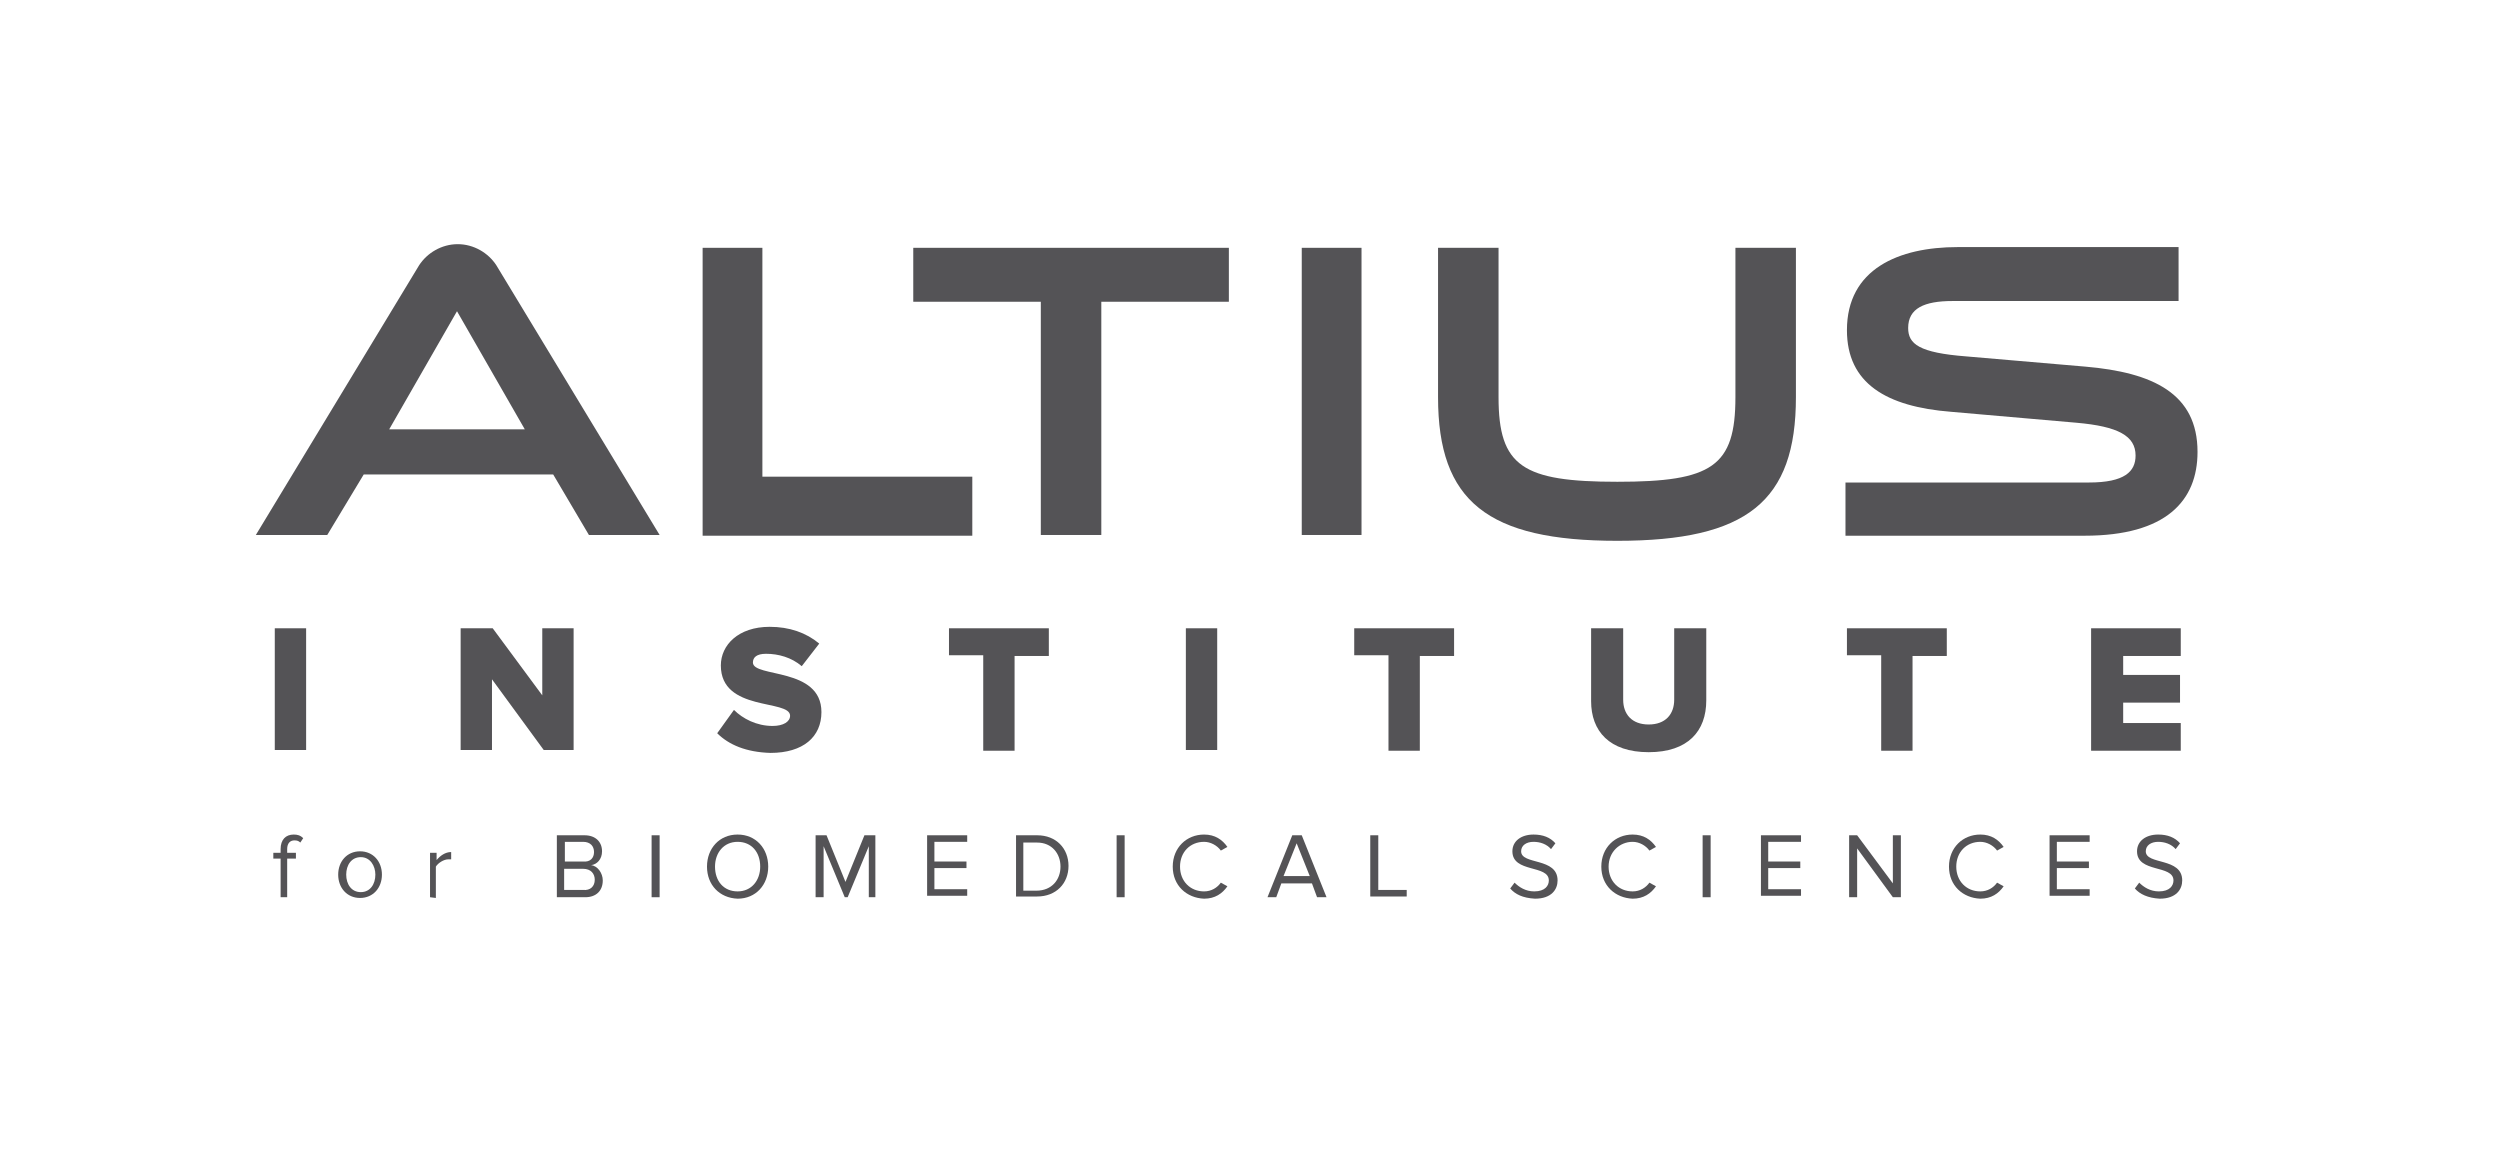
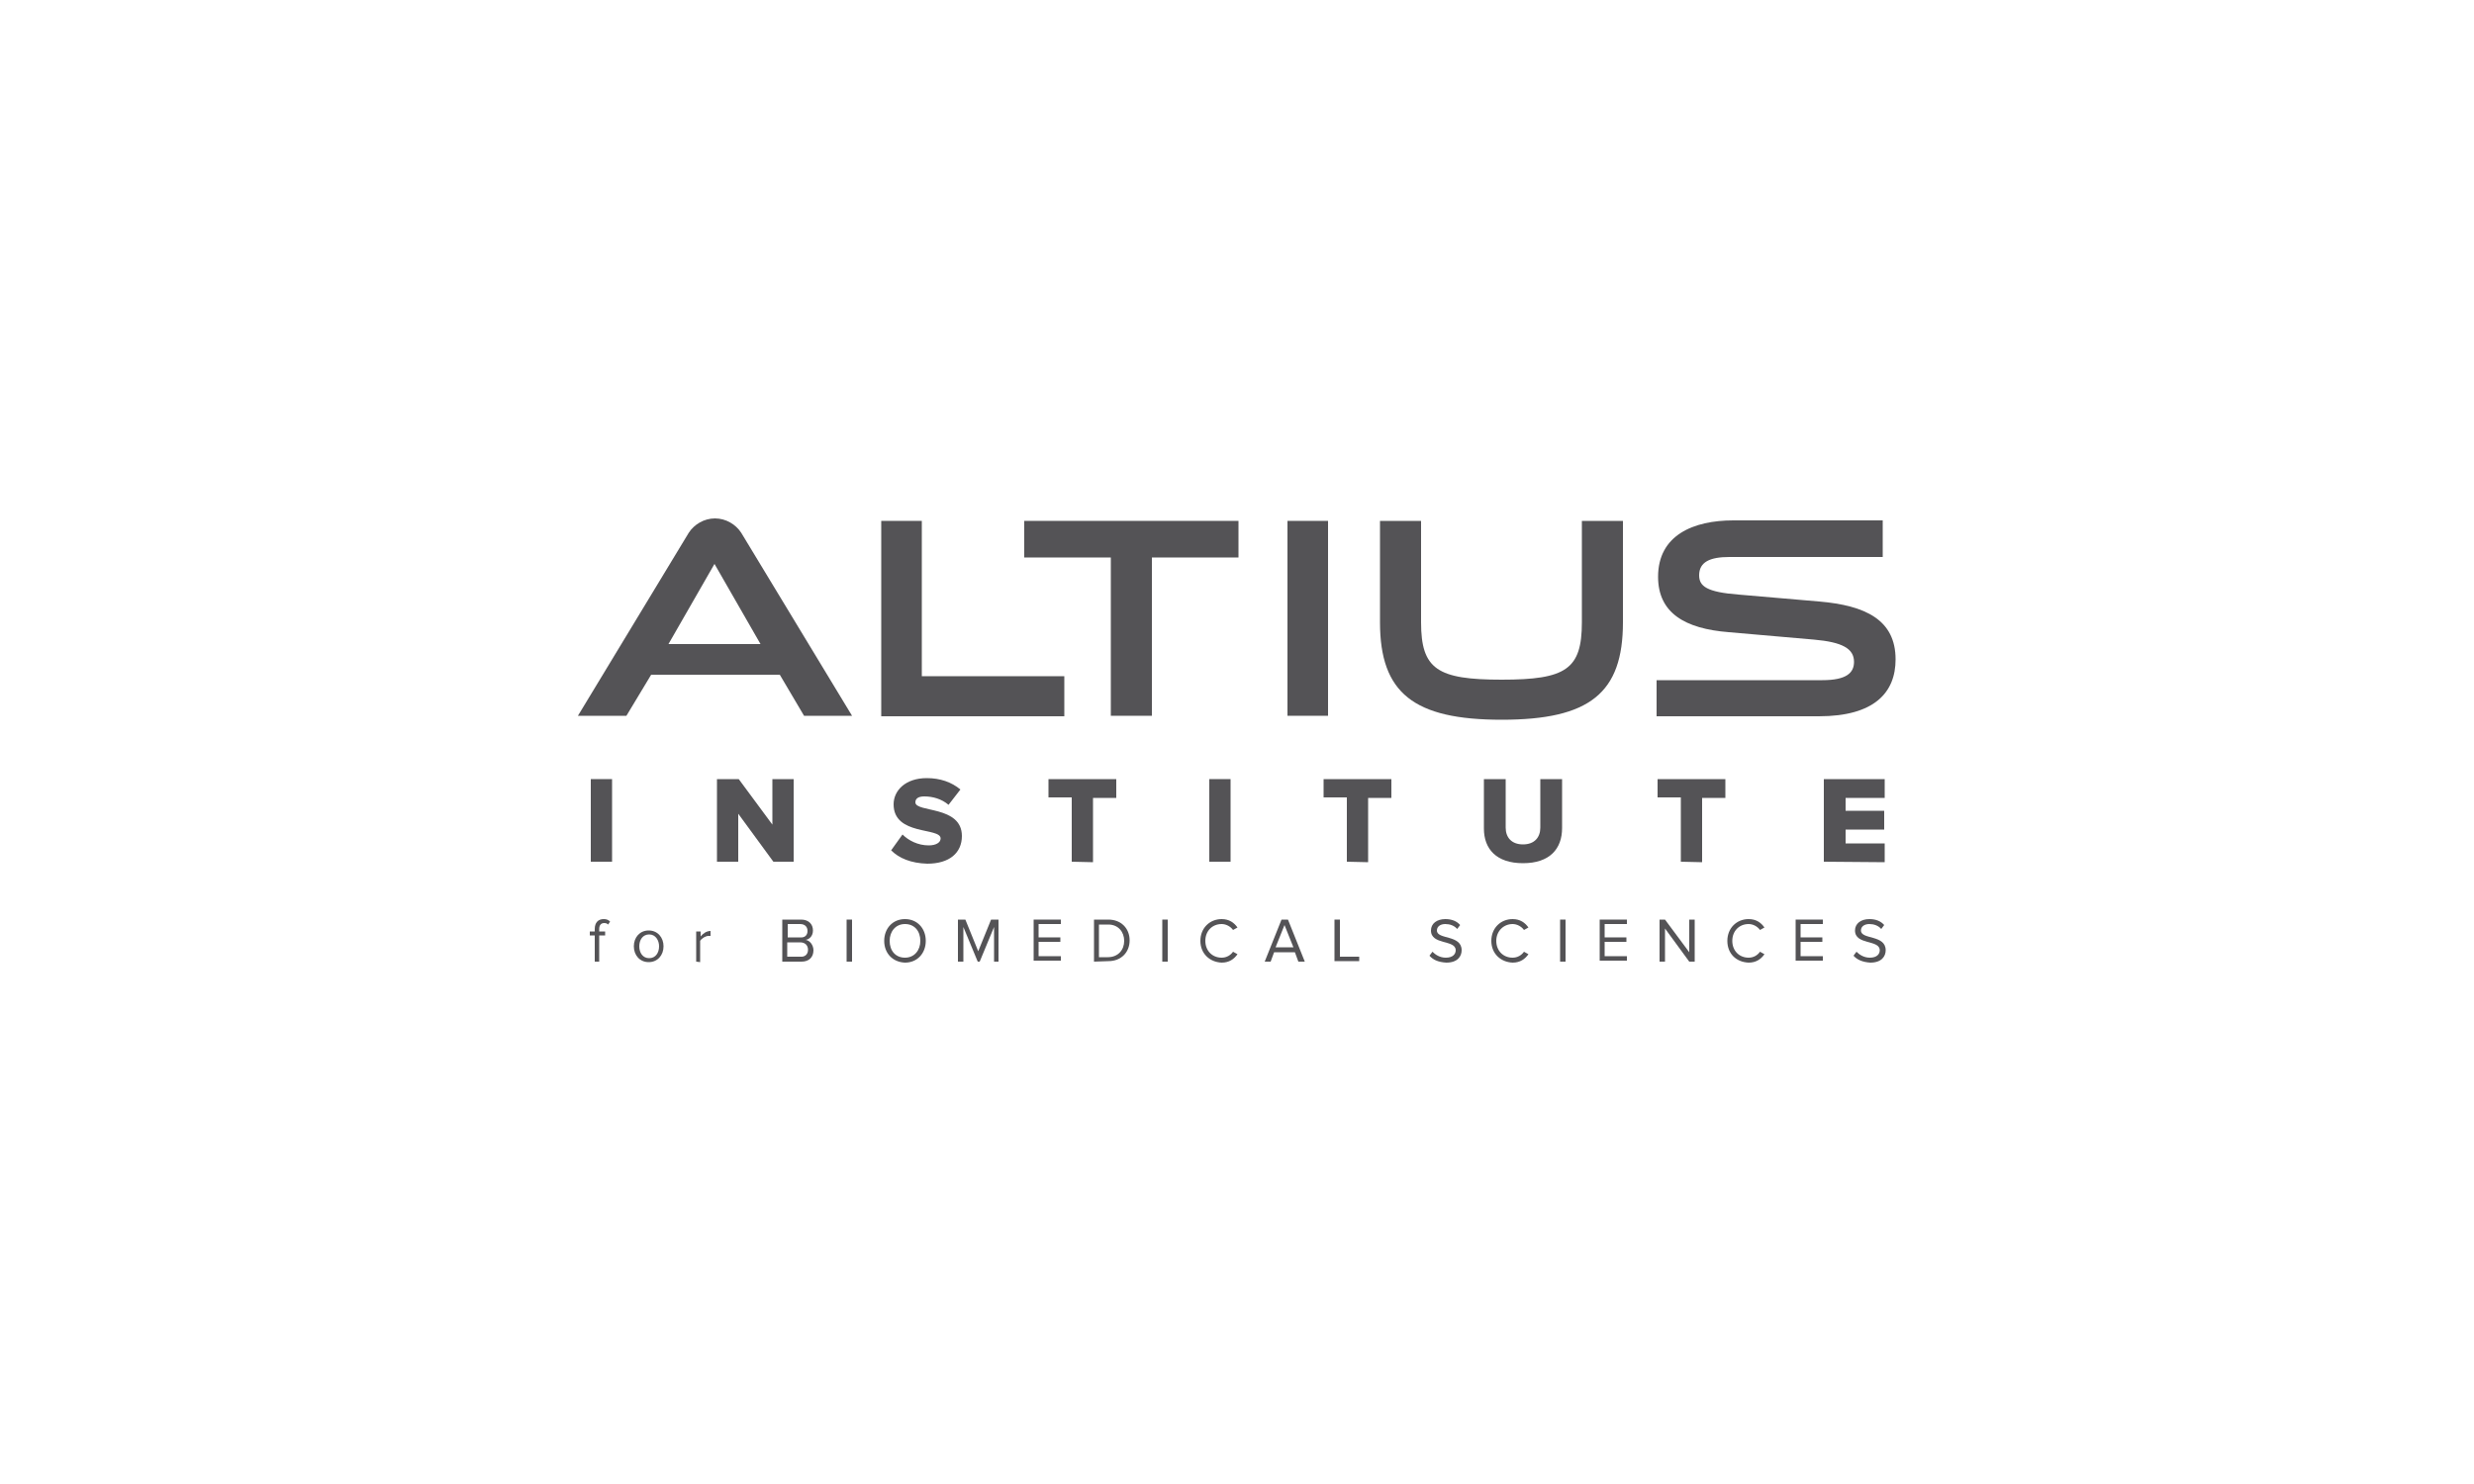
- <svg xmlns="http://www.w3.org/2000/svg" version="1.1" id="wordmark" x="0px" y="0px" viewBox="-54.4 325 343 159.6" style="enable-background:new -54.4 325 343 159.6;" xml:space="preserve">
-   <style type="text/css">
- 	.st0{fill:#545356;}
- </style>
+ <svg xmlns="http://www.w3.org/2000/svg" version="1.1" id="wordmark" x="0px" y="0px" viewBox="-107.5 49.1 500 300" xml:space="preserve">
  <filter id="blur-effect-1">
-     <feGaussianBlur stdDeviation="10" />
+     <feGaussianBlur stdDeviation="15" />
  </filter>
  <g id="wordmark_parent_group">
    <g>
-       <ellipse cx="115" cy="405" rx="140" ry="60" style="fill:rgba(255,255,255,1); stroke:none; stroke-width:none; filter:url(#blur-effect-1);" />
+       <ellipse cx="142" cy="195" rx="180" ry="80" style="fill:rgba(255,255,255,1); stroke:none; stroke-width:none; filter:url(#blur-effect-1);" />
    </g>
    <g>
-       <path class="st0" d="M-16.7,427.9v-16.7h4.3v16.7H-16.7z" />
-       <path class="st0" d="M20.2,427.9l-7.1-9.7v9.7H8.8v-16.7h4.4l6.8,9.2v-9.2h4.3v16.7H20.2z" />
-       <path class="st0" d="M44,425.6l2.3-3.2c1.2,1.2,3.1,2.2,5.3,2.2c1.5,0,2.4-0.6,2.4-1.4c0-2.3-9.5-0.5-9.5-6.9    c0-2.8,2.4-5.3,6.7-5.3c2.7,0,5,0.8,6.8,2.3l-2.4,3.1c-1.4-1.2-3.2-1.7-4.9-1.7c-1.3,0-1.8,0.5-1.8,1.2c0,2.1,9.4,0.6,9.4,6.8    c0,3.4-2.5,5.6-7,5.6C48,428.2,45.6,427.2,44,425.6z" />
-       <path class="st0" d="M80.5,427.9v-13h-4.7v-3.7h13.7v3.8h-4.7v13h-4.3V427.9z" />
-       <path class="st0" d="M108.3,427.9v-16.7h4.3v16.7H108.3z" />
-       <path class="st0" d="M136.1,427.9v-13h-4.7v-3.7h13.7v3.8h-4.7v13h-4.3V427.9z" />
-       <path class="st0" d="M163.9,421.2v-10h4.4v9.8c0,2,1.2,3.4,3.5,3.4s3.5-1.4,3.5-3.4v-9.8h4.4v9.9c0,4.2-2.5,7.1-7.9,7.1    S163.9,425.3,163.9,421.2z" />
-       <path class="st0" d="M203.7,427.9v-13H199v-3.7h13.7v3.8H208v13h-4.3V427.9z" />
-       <path class="st0" d="M232.5,427.9v-16.7h12.3v3.8h-7.9v2.6h7.8v3.8h-7.8v2.8h7.9v3.8h-12.3V427.9z" />
+       <path fill="#545356" d="M11.9,223.3v-16.7h4.3v16.7H11.9z" />
+       <path fill="#545356" d="M48.8,223.3l-7.1-9.7v9.7h-4.3v-16.7h4.4l6.8,9.2v-9.2h4.3v16.7H48.8z" />
+       <path fill="#545356" d="M72.6,221l2.3-3.2c1.2,1.2,3.1,2.2,5.3,2.2c1.5,0,2.4-0.6,2.4-1.4c0-2.3-9.5-0.5-9.5-6.9    c0-2.8,2.4-5.3,6.7-5.3c2.7,0,5,0.8,6.8,2.3l-2.4,3.1c-1.4-1.2-3.2-1.7-4.9-1.7c-1.3,0-1.8,0.5-1.8,1.2c0,2.1,9.4,0.6,9.4,6.8    c0,3.4-2.5,5.6-7,5.6C76.6,223.6,74.2,222.6,72.6,221z" />
+       <path fill="#545356" d="M109.1,223.3v-13h-4.7v-3.7h13.7v3.8h-4.7v13L109.1,223.3L109.1,223.3z" />
+       <path fill="#545356" d="M136.9,223.3v-16.7h4.3v16.7H136.9z" />
+       <path fill="#545356" d="M164.7,223.3v-13H160v-3.7h13.7v3.8H169v13L164.7,223.3L164.7,223.3z" />
+       <path fill="#545356" d="M192.4,216.6v-10h4.4v9.8c0,2,1.2,3.4,3.5,3.4s3.5-1.4,3.5-3.4v-9.8h4.4v9.9c0,4.2-2.5,7.1-7.9,7.1    S192.4,220.7,192.4,216.6z" />
+       <path fill="#545356" d="M232.2,223.3v-13h-4.7v-3.7h13.7v3.8h-4.7v13L232.2,223.3L232.2,223.3z" />
+       <path fill="#545356" d="M261.1,223.3v-16.7h12.3v3.8h-7.9v2.6h7.8v3.8h-7.8v2.8h7.9v3.8L261.1,223.3L261.1,223.3z" />
    </g>
    <g>
-       <path class="st0" d="M-15.9,448.1v-5.3h-1V442h1v-0.5c0-1.3,0.7-2,1.8-2c0.5,0,0.9,0.1,1.3,0.5l-0.4,0.6c-0.2-0.2-0.4-0.3-0.8-0.3    c-0.6,0-1,0.4-1,1.2v0.5h1.2v0.8H-15v5.3H-15.9z" />
-       <path class="st0" d="M-8,445c0-1.8,1.2-3.2,3-3.2s3,1.4,3,3.2c0,1.8-1.2,3.2-3,3.2S-8,446.8-8,445z M-2.9,445c0-1.2-0.7-2.4-2-2.4    s-2,1.1-2,2.4c0,1.3,0.7,2.4,2,2.4S-2.9,446.3-2.9,445z" />
-       <path class="st0" d="M4.6,448.1V442h0.9v1c0.5-0.6,1.2-1.1,2-1.1v1c-0.1,0-0.2,0-0.4,0c-0.6,0-1.4,0.5-1.7,1v4.3L4.6,448.1    L4.6,448.1z" />
-       <path class="st0" d="M22,448.1v-8.5h3.8c1.5,0,2.4,0.9,2.4,2.2c0,1.1-0.7,1.8-1.5,1.9c0.9,0.1,1.6,1.1,1.6,2.1    c0,1.4-0.9,2.3-2.4,2.3H22z M27.1,441.9c0-0.8-0.5-1.4-1.5-1.4h-2.5v2.7h2.5C26.6,443.3,27.1,442.7,27.1,441.9z M27.2,445.7    c0-0.8-0.5-1.5-1.6-1.5H23v2.9h2.6C26.6,447.2,27.2,446.6,27.2,445.7z" />
-       <path class="st0" d="M35,448.1v-8.5h1.1v8.5H35z" />
-       <path class="st0" d="M42.6,443.9c0-2.5,1.7-4.4,4.2-4.4s4.2,1.9,4.2,4.4s-1.7,4.4-4.2,4.4C44.3,448.2,42.6,446.4,42.6,443.9z     M49.9,443.9c0-2-1.2-3.4-3.1-3.4c-1.9,0-3.1,1.5-3.1,3.4c0,2,1.2,3.4,3.1,3.4C48.7,447.3,49.9,445.8,49.9,443.9z" />
-       <path class="st0" d="M64.8,448.1v-7l-2.9,7h-0.4l-2.9-7v7h-1.1v-8.5H59l2.6,6.4l2.6-6.4h1.5v8.5H64.8z" />
-       <path class="st0" d="M72.8,448.1v-8.5h5.5v0.9h-4.5v2.7h4.4v0.9h-4.4v2.9h4.5v0.9h-5.5V448.1z" />
-       <path class="st0" d="M85,448.1v-8.5h2.9c2.6,0,4.3,1.8,4.3,4.2s-1.7,4.2-4.3,4.2H85V448.1z M91.1,443.9c0-1.8-1.2-3.3-3.2-3.3H86    v6.6h1.8C89.9,447.2,91.1,445.7,91.1,443.9z" />
-       <path class="st0" d="M98.8,448.1v-8.5h1.1v8.5H98.8z" />
-       <path class="st0" d="M106.5,443.9c0-2.6,1.9-4.4,4.3-4.4c1.5,0,2.5,0.7,3.2,1.7l-0.9,0.5c-0.5-0.7-1.4-1.2-2.3-1.2    c-1.9,0-3.3,1.4-3.3,3.4s1.4,3.4,3.3,3.4c1,0,1.8-0.5,2.3-1.2l0.9,0.5c-0.7,1-1.7,1.7-3.2,1.7    C108.4,448.2,106.5,446.5,106.5,443.9z" />
-       <path class="st0" d="M126.3,448.1l-0.7-1.9h-4.2l-0.7,1.9h-1.2l3.4-8.5h1.3l3.4,8.5H126.3z M123.5,440.7l-1.8,4.5h3.6L123.5,440.7    z" />
-       <path class="st0" d="M133.6,448.1v-8.5h1.1v7.5h3.9v0.9h-5V448.1z" />
-       <path class="st0" d="M152.8,446.9l0.6-0.8c0.6,0.6,1.5,1.2,2.7,1.2c1.5,0,2-0.8,2-1.5c0-2.2-5-1-5-4c0-1.4,1.2-2.3,2.9-2.3    c1.3,0,2.3,0.4,3,1.2l-0.6,0.8c-0.6-0.7-1.5-1-2.4-1c-1,0-1.7,0.5-1.7,1.3c0,1.9,5,0.8,5,4c0,1.2-0.8,2.5-3.1,2.5    C154.5,448.2,153.5,447.7,152.8,446.9z" />
-       <path class="st0" d="M165.3,443.9c0-2.6,1.9-4.4,4.3-4.4c1.5,0,2.5,0.7,3.2,1.7l-0.9,0.5c-0.5-0.7-1.4-1.2-2.3-1.2    c-1.8,0-3.3,1.4-3.3,3.4s1.4,3.4,3.3,3.4c1,0,1.8-0.5,2.3-1.2l0.9,0.5c-0.7,1-1.7,1.7-3.2,1.7    C167.2,448.2,165.3,446.5,165.3,443.9z" />
-       <path class="st0" d="M179.2,448.1v-8.5h1.1v8.5H179.2z" />
-       <path class="st0" d="M187.2,448.1v-8.5h5.5v0.9h-4.5v2.7h4.4v0.9h-4.4v2.9h4.5v0.9h-5.5V448.1z" />
-       <path class="st0" d="M205.3,448.1l-4.9-6.7v6.7h-1.1v-8.5h1.1l4.9,6.6v-6.6h1.1v8.5H205.3z" />
-       <path class="st0" d="M213,443.9c0-2.6,1.9-4.4,4.3-4.4c1.5,0,2.5,0.7,3.2,1.7l-0.9,0.5c-0.5-0.7-1.4-1.2-2.3-1.2    c-1.9,0-3.3,1.4-3.3,3.4s1.4,3.4,3.3,3.4c1,0,1.8-0.5,2.3-1.2l0.9,0.5c-0.7,1-1.7,1.7-3.2,1.7C214.9,448.2,213,446.5,213,443.9z" />
-       <path class="st0" d="M226.8,448.1v-8.5h5.5v0.9h-4.5v2.7h4.4v0.9h-4.4v2.9h4.5v0.9h-5.5V448.1z" />
-       <path class="st0" d="M238.5,446.9l0.6-0.8c0.6,0.6,1.5,1.2,2.7,1.2c1.5,0,2-0.8,2-1.5c0-2.2-5-1-5-4c0-1.4,1.2-2.3,2.9-2.3    c1.3,0,2.3,0.4,3,1.2l-0.6,0.8c-0.6-0.7-1.5-1-2.4-1c-1,0-1.7,0.5-1.7,1.3c0,1.9,5,0.8,5,4c0,1.2-0.8,2.5-3.1,2.5    C240.3,448.2,239.2,447.7,238.5,446.9z" />
+       <path fill="#545356" d="M12.7,243.5v-5.3h-1v-0.8h1v-0.5c0-1.3,0.7-2,1.8-2c0.5,0,0.9,0.1,1.3,0.5l-0.4,0.6    c-0.2-0.2-0.4-0.3-0.8-0.3c-0.6,0-1,0.4-1,1.2v0.5h1.2v0.8h-1.2v5.3H12.7z" />
+       <path fill="#545356" d="M20.6,240.4c0-1.8,1.2-3.2,3-3.2c1.8,0,3,1.4,3,3.2c0,1.8-1.2,3.2-3,3.2C21.8,243.6,20.6,242.2,20.6,240.4    z M25.7,240.4c0-1.2-0.7-2.4-2-2.4c-1.3,0-2,1.1-2,2.4s0.7,2.4,2,2.4C25,242.8,25.7,241.7,25.7,240.4z" />
+       <path fill="#545356" d="M33.2,243.5v-6.1h0.9v1c0.5-0.6,1.2-1.1,2-1.1v1c-0.1,0-0.2,0-0.4,0c-0.6,0-1.4,0.5-1.7,1v4.3L33.2,243.5    L33.2,243.5z" />
+       <path fill="#545356" d="M50.6,243.5V235h3.8c1.5,0,2.4,0.9,2.4,2.2c0,1.1-0.7,1.8-1.5,1.9c0.9,0.1,1.6,1.1,1.6,2.1    c0,1.4-0.9,2.3-2.4,2.3H50.6z M55.7,237.3c0-0.8-0.5-1.4-1.5-1.4h-2.5v2.7h2.5C55.2,238.7,55.7,238.1,55.7,237.3z M55.8,241.1    c0-0.8-0.5-1.5-1.6-1.5h-2.6v2.9h2.6C55.2,242.6,55.8,242,55.8,241.1z" />
+       <path fill="#545356" d="M63.6,243.5V235h1.1v8.5H63.6z" />
+       <path fill="#545356" d="M71.2,239.3c0-2.5,1.7-4.4,4.2-4.4s4.2,1.9,4.2,4.4s-1.7,4.4-4.2,4.4C72.9,243.6,71.2,241.8,71.2,239.3z     M78.5,239.3c0-2-1.2-3.4-3.1-3.4c-1.9,0-3.1,1.5-3.1,3.4c0,2,1.2,3.4,3.1,3.4C77.3,242.7,78.5,241.2,78.5,239.3z" />
+       <path fill="#545356" d="M93.4,243.5v-7l-2.9,7h-0.4l-2.9-7v7h-1.1V235h1.5l2.6,6.4l2.6-6.4h1.5v8.5H93.4z" />
+       <path fill="#545356" d="M101.4,243.5V235h5.5v0.9h-4.5v2.7h4.4v0.9h-4.4v2.9h4.5v0.9h-5.5V243.5z" />
+       <path fill="#545356" d="M113.6,243.5V235h2.9c2.6,0,4.3,1.8,4.3,4.2s-1.7,4.2-4.3,4.2L113.6,243.5L113.6,243.5z M119.7,239.3    c0-1.8-1.2-3.3-3.2-3.3h-1.9v6.6h1.8C118.5,242.6,119.7,241.1,119.7,239.3z" />
+       <path fill="#545356" d="M127.4,243.5V235h1.1v8.5H127.4z" />
+       <path fill="#545356" d="M135.1,239.3c0-2.6,1.9-4.4,4.3-4.4c1.5,0,2.5,0.7,3.2,1.7l-0.9,0.5c-0.5-0.7-1.4-1.2-2.3-1.2    c-1.9,0-3.3,1.4-3.3,3.4s1.4,3.4,3.3,3.4c1,0,1.8-0.5,2.3-1.2l0.9,0.5c-0.7,1-1.7,1.7-3.2,1.7C137,243.6,135.1,241.9,135.1,239.3z    " />
+       <path fill="#545356" d="M154.9,243.5l-0.7-1.9H150l-0.7,1.9h-1.2l3.4-8.5h1.3l3.4,8.5H154.9z M152.1,236.1l-1.8,4.5h3.6    L152.1,236.1z" />
+       <path fill="#545356" d="M162.2,243.5V235h1.1v7.5h3.9v0.9h-5V243.5z" />
+       <path fill="#545356" d="M181.4,242.3l0.6-0.8c0.6,0.6,1.5,1.2,2.7,1.2c1.5,0,2-0.8,2-1.5c0-2.2-5-1-5-4c0-1.4,1.2-2.3,2.9-2.3    c1.3,0,2.3,0.4,3,1.2l-0.6,0.8c-0.6-0.7-1.5-1-2.4-1c-1,0-1.7,0.5-1.7,1.3c0,1.9,5,0.8,5,4c0,1.2-0.8,2.5-3.1,2.5    C183.1,243.6,182.1,243.1,181.4,242.3z" />
+       <path fill="#545356" d="M193.9,239.3c0-2.6,1.9-4.4,4.3-4.4c1.5,0,2.5,0.7,3.2,1.7l-0.9,0.5c-0.5-0.7-1.4-1.2-2.3-1.2    c-1.8,0-3.3,1.4-3.3,3.4s1.4,3.4,3.3,3.4c1,0,1.8-0.5,2.3-1.2l0.9,0.5c-0.7,1-1.7,1.7-3.2,1.7    C195.8,243.6,193.9,241.9,193.9,239.3z" />
+       <path fill="#545356" d="M207.8,243.5V235h1.1v8.5H207.8z" />
+       <path fill="#545356" d="M215.8,243.5V235h5.5v0.9h-4.5v2.7h4.4v0.9h-4.4v2.9h4.5v0.9h-5.5V243.5z" />
+       <path fill="#545356" d="M233.9,243.5l-4.9-6.7v6.7h-1.1V235h1.1l4.9,6.6V235h1.1v8.5H233.9z" />
+       <path fill="#545356" d="M241.6,239.3c0-2.6,1.9-4.4,4.3-4.4c1.5,0,2.5,0.7,3.2,1.7l-0.9,0.5c-0.5-0.7-1.4-1.2-2.3-1.2    c-1.9,0-3.3,1.4-3.3,3.4s1.4,3.4,3.3,3.4c1,0,1.8-0.5,2.3-1.2l0.9,0.5c-0.7,1-1.7,1.7-3.2,1.7    C243.4,243.6,241.6,241.9,241.6,239.3z" />
+       <path fill="#545356" d="M255.4,243.5V235h5.5v0.9h-4.5v2.7h4.4v0.9h-4.4v2.9h4.5v0.9h-5.5V243.5z" />
+       <path fill="#545356" d="M267.1,242.3l0.6-0.8c0.6,0.6,1.5,1.2,2.7,1.2c1.5,0,2-0.8,2-1.5c0-2.2-5-1-5-4c0-1.4,1.2-2.3,2.9-2.3    c1.3,0,2.3,0.4,3,1.2l-0.6,0.8c-0.6-0.7-1.5-1-2.4-1c-1,0-1.7,0.5-1.7,1.3c0,1.9,5,0.8,5,4c0,1.2-0.8,2.5-3.1,2.5    C268.9,243.6,267.8,243.1,267.1,242.3z" />
    </g>
    <g>
      <g>
        <g>
-           <path class="st0" d="M50.2,359v31.4H79v8.1H42V359H50.2z" />
-           <path class="st0" d="M88.4,398.4v-32H70.9V359h43.3v7.4H96.7v32H88.4z" />
-           <path class="st0" d="M132.4,359v39.4h-8.2V359H132.4z" />
+           <path fill="#545356" d="M78.8,154.4v31.4h28.8v8.1h-37v-39.5H78.8z" />
+           <path fill="#545356" d="M117,193.8v-32H99.5v-7.4h43.3v7.4h-17.5v32H117z" />
+           <path fill="#545356" d="M160.9,154.4v39.4h-8.2v-39.4H160.9z" />
        </g>
-         <path class="st0" d="M142.9,359h8.3v20.5c0,9.5,3.3,11.6,16.3,11.6s16.2-2.1,16.2-11.6V359h8.3v20.5c0,14.3-6.7,19.7-24.5,19.7     s-24.6-5.4-24.6-19.7V359z" />
-         <path class="st0" d="M232.2,391.2c4.9,0,6.4-1.5,6.4-3.7c0-2.7-2.4-4-8.1-4.5l-17.2-1.5c-8.9-0.7-14.3-3.9-14.3-11.2     c0-8.4,7.1-11.4,15.2-11.4h30.3v7.4h-31c-3.9,0-6.1,1-6.1,3.7c0,2.2,1.5,3.4,8,3.9l16.3,1.4c9.3,0.8,15.4,3.7,15.4,11.7     c0,6.7-4.3,11.5-15.5,11.5h-32.8v-7.3H232.2z" />
+         <path fill="#545356" d="M171.4,154.4h8.3v20.5c0,9.5,3.3,11.6,16.3,11.6s16.2-2.1,16.2-11.6v-20.5h8.3v20.5     c0,14.3-6.7,19.7-24.5,19.7s-24.6-5.4-24.6-19.7V154.4z" />
+         <path fill="#545356" d="M260.8,186.6c4.9,0,6.4-1.5,6.4-3.7c0-2.7-2.4-4-8.1-4.5l-17.2-1.5c-8.9-0.7-14.3-3.9-14.3-11.2     c0-8.4,7.1-11.4,15.2-11.4H273v7.4h-31c-3.9,0-6.1,1-6.1,3.7c0,2.2,1.5,3.4,8,3.9l16.3,1.4c9.3,0.8,15.4,3.7,15.4,11.7     c0,6.7-4.3,11.5-15.5,11.5h-32.8v-7.3H260.8z" />
      </g>
-       <path class="st0" d="M13.7,361.4L13.7,361.4c-1.1-1.7-3.1-2.9-5.3-2.9s-4.2,1.2-5.3,2.9l0,0l-22.4,37h9.8l5-8.3h26l4.9,8.3h9.7    L13.7,361.4z M-1,383.9l9.3-16.2l9.3,16.2H-1z" />
+       <path fill="#545356" d="M42.3,156.8L42.3,156.8c-1.1-1.7-3.1-2.9-5.3-2.9s-4.2,1.2-5.3,2.9l0,0l-22.4,37h9.8l5-8.3h26l4.9,8.3h9.7    L42.3,156.8z M27.6,179.3l9.3-16.2l9.3,16.2H27.6z" />
    </g>
  </g>
</svg>
